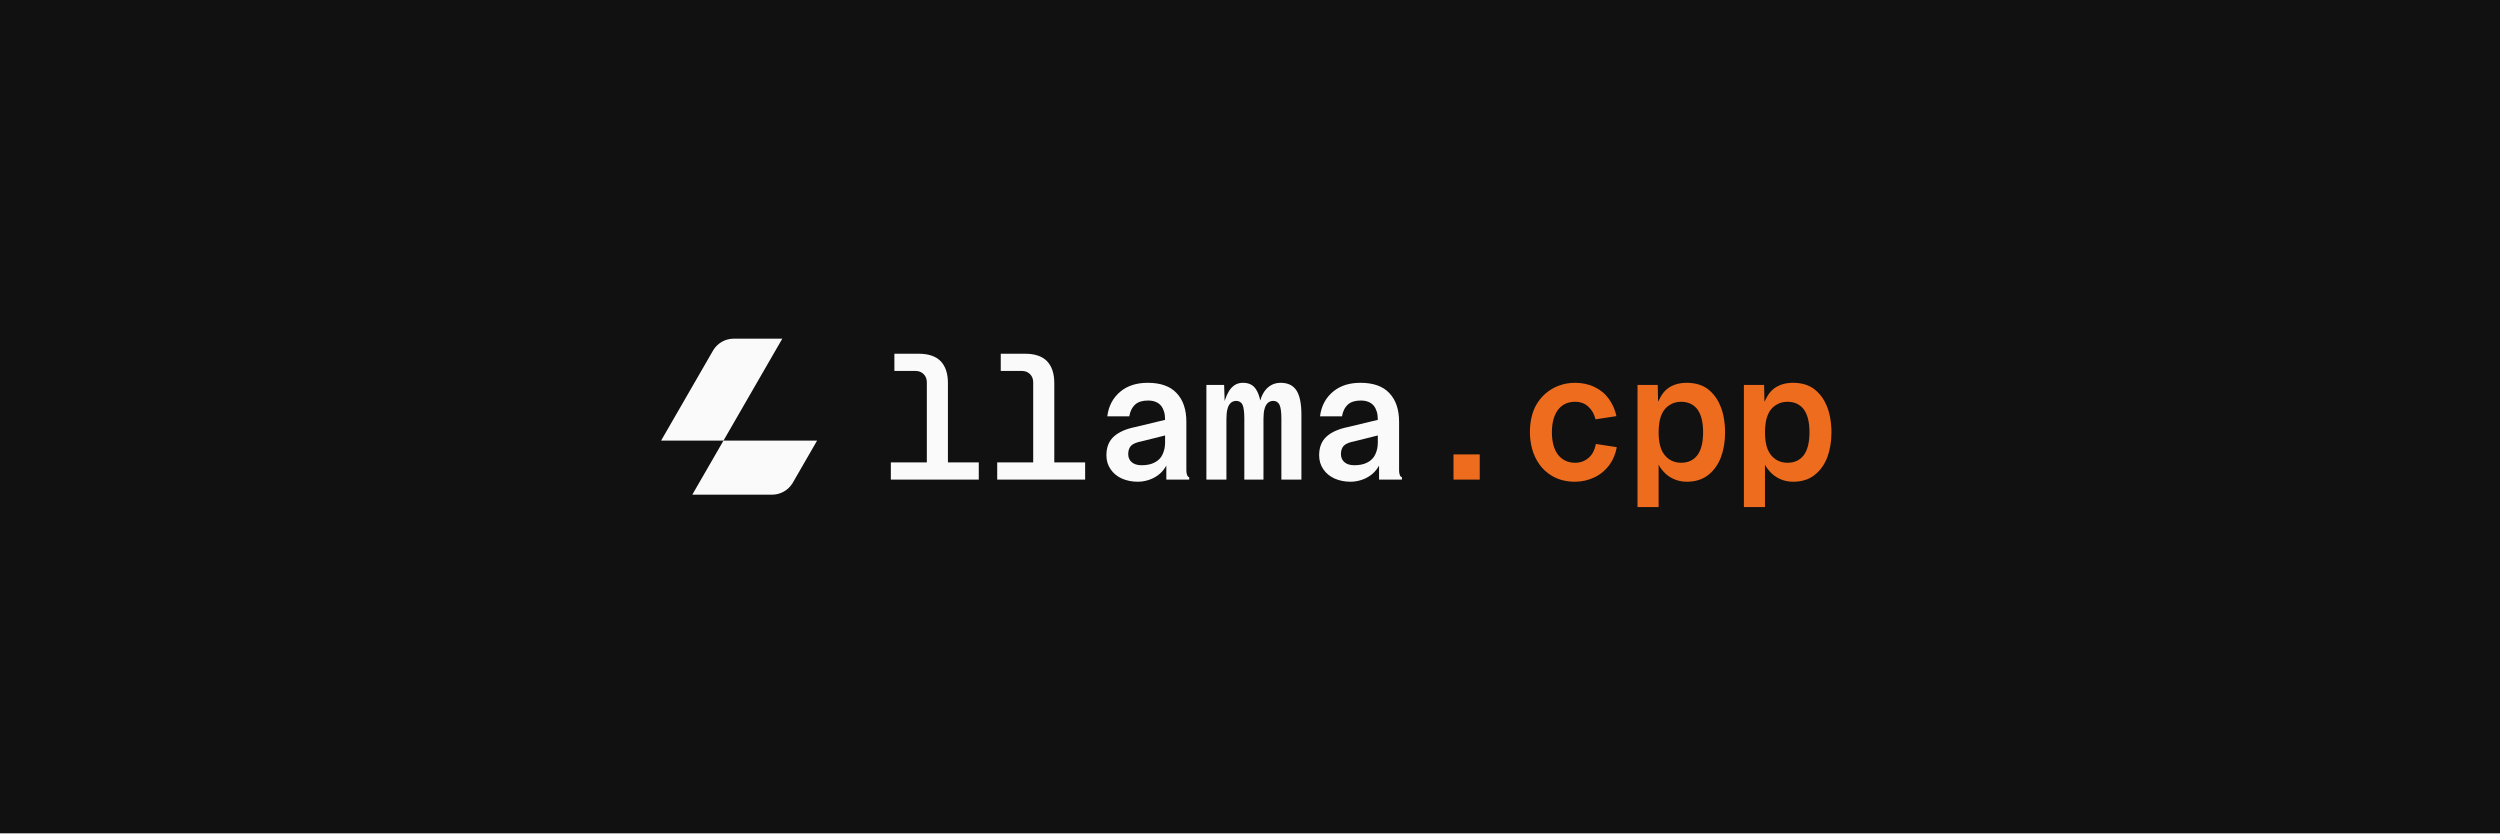
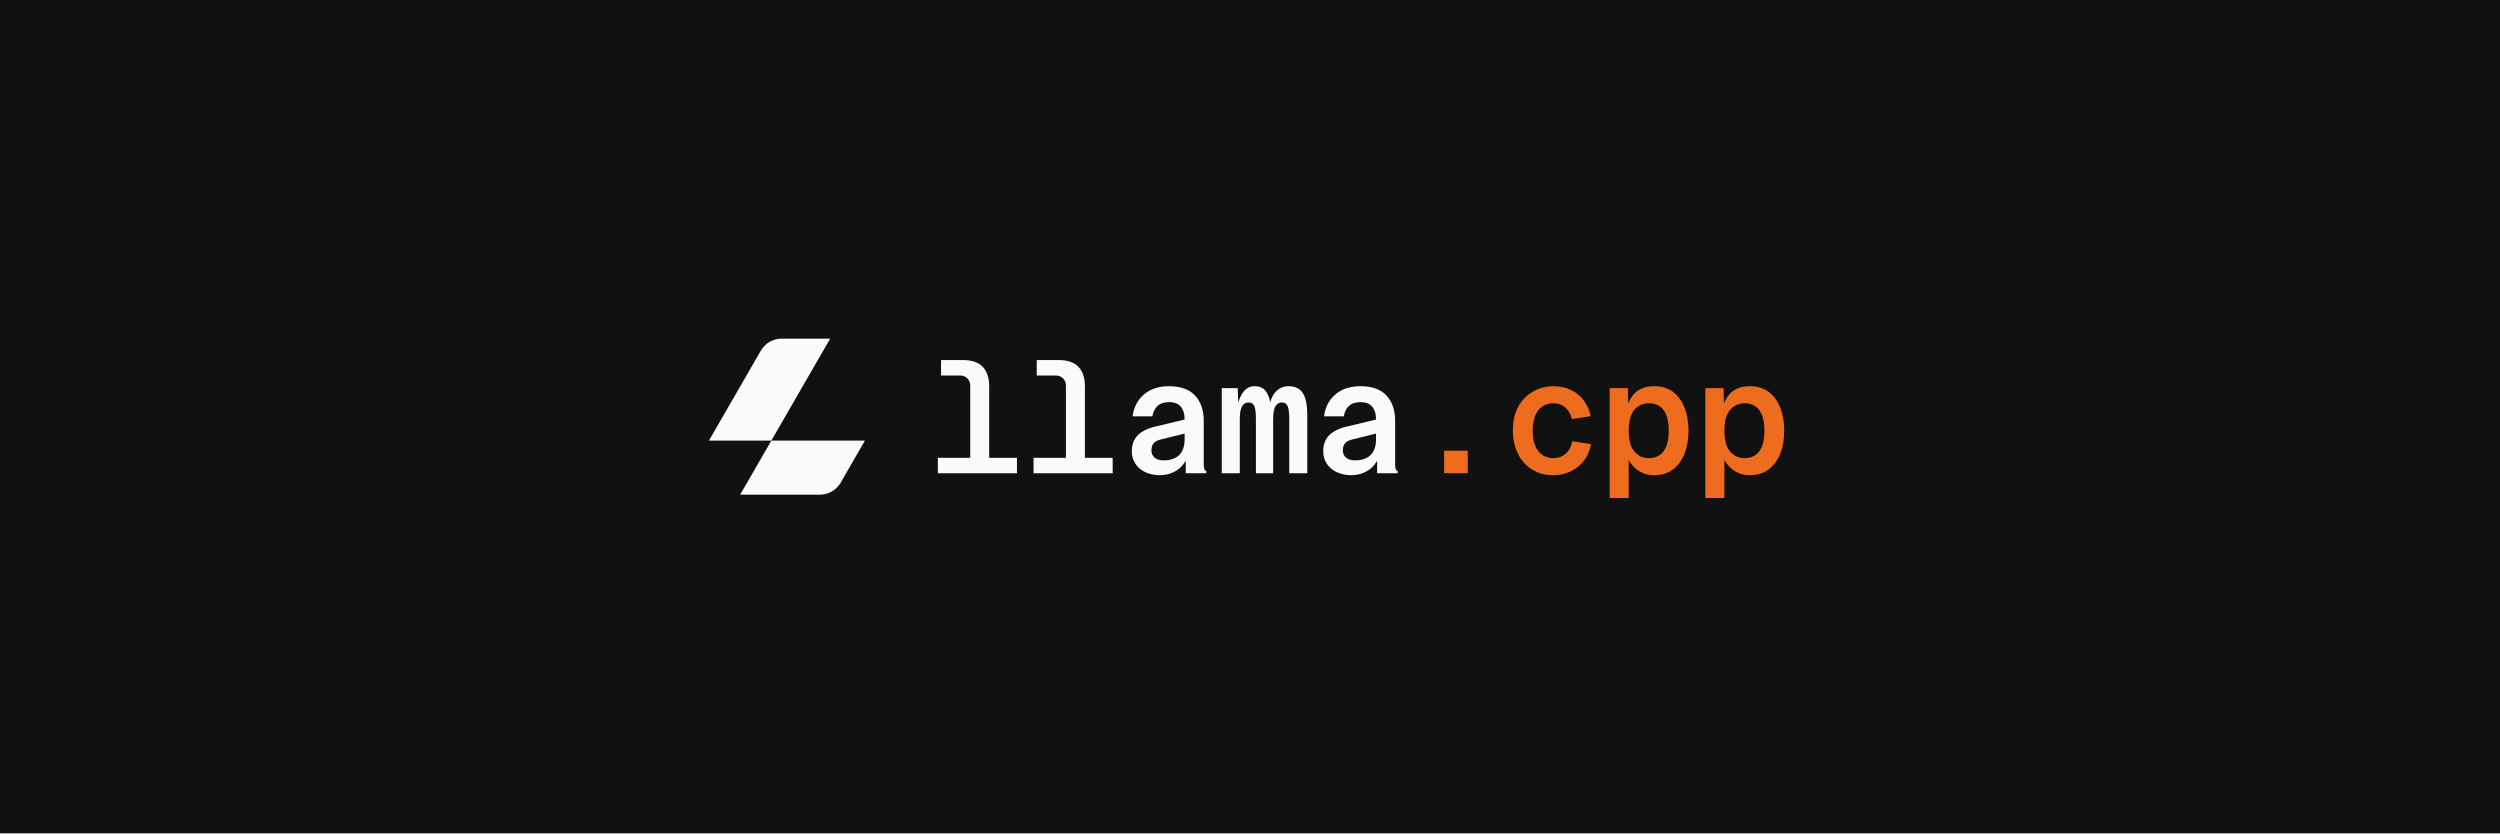
<svg xmlns="http://www.w3.org/2000/svg" width="1500" height="500" viewBox="0 0 1500 500" fill="none">
  <rect width="1500" height="500" fill="#111111" />
-   <g transform="translate(396.660 196.000) scale(0.18)">
+   <g transform="translate(425.370 196.000) scale(0.18)">
    <g transform="translate(0 0)">
      <path transform="translate(0 40) scale(0.866667)" d="M600 392L504.249 558L504.137 557.929C487.252 584.069 458.193 600 426.864 600H120L240 392H600Z" fill="#FAFAFA" />
      <path transform="translate(0 40) scale(0.866667)" d="M240 392H0L199.602 46.025C216.032 17.546 246.411 3.25756e-05 279.29 0H466.154L240 392Z" fill="#FAFAFA" />
-       <path d="M765.818 509.773V452.455H885.773V185.364Q885.773 168.818 875.136 158.182Q864.5 147.545 847.955 147.545H777.636V90.227H858.591Q907.045 90.227 931.273 114.455Q956.091 139.864 956.091 187.727V452.455H1058.909V509.773ZM1120.364 509.773V452.455H1240.318V185.364Q1240.318 168.818 1229.682 158.182Q1219.045 147.545 1202.5 147.545H1132.182V90.227H1213.136Q1261.591 90.227 1285.818 114.455Q1310.636 139.864 1310.636 187.727V452.455H1413.455V509.773ZM1588.955 516.864Q1560 516.864 1535.773 506.227Q1512.136 495.591 1498.25 475.205Q1484.364 454.818 1484.364 428.818Q1484.364 388.636 1509.182 366.182Q1534 343.727 1581.864 334.273L1679.955 310.636Q1679.955 294.091 1676.409 282.864Q1672.864 271.636 1666.364 263.364Q1651.591 246.227 1623.227 246.227Q1596.045 246.227 1581.273 258.636Q1564.727 273.409 1560.591 298.818H1487.318Q1493.818 246.227 1532.818 214.909Q1567.682 187.136 1622.045 187.136Q1686.455 187.136 1718.364 221.409Q1750.864 255.682 1750.864 317.136V480.227Q1750.864 488.5 1753.523 495Q1756.182 501.5 1760.318 501.5V509.773H1684.091V463.091Q1682.318 466.045 1680.545 469Q1670.5 484.955 1655.727 495.591Q1640.955 506.227 1623.523 511.545Q1606.091 516.864 1588.955 516.864ZM1601.955 461.909Q1627.364 461.909 1644.5 453.045Q1663.409 443.591 1671.682 425.568Q1679.955 407.545 1679.955 386.864V362.636L1601.955 382.136Q1576.545 386.864 1566.5 396.909Q1557.045 406.955 1557.045 424.682Q1557.045 441.818 1568.864 451.864Q1580.682 461.909 1601.955 461.909ZM1817.636 509.773V194.227H1876.727L1878.5 248Q1879.091 245.636 1880.273 242.682Q1885 227.909 1892.682 215.205Q1900.364 202.5 1911.886 194.818Q1923.409 187.136 1939.364 187.136Q1968.318 187.136 1981.909 207.227Q1991.955 221.409 1997.273 246.227Q2003.773 222.591 2017.364 207.818Q2036.864 187.136 2065.227 187.136Q2101.273 187.136 2117.818 212.545Q2134.364 237.955 2134.364 293.5V509.773H2067.591V307.091Q2067.591 272.818 2061.091 259.818Q2054.591 247.409 2040.409 247.409Q2030.955 247.409 2023.273 253.318Q2016.182 259.818 2012.932 269.273Q2009.682 278.727 2008.795 288.773Q2007.909 298.818 2007.909 307.682V509.773H1944.091V307.091Q1944.091 274 1938.182 260.409Q1931.682 247.409 1916.909 247.409Q1907.455 247.409 1899.773 253.318Q1892.682 259.818 1889.432 269.273Q1886.182 278.727 1885.295 288.773Q1884.409 298.818 1884.409 307.682V509.773ZM2298.045 516.864Q2269.091 516.864 2244.864 506.227Q2221.227 495.591 2207.341 475.205Q2193.455 454.818 2193.455 428.818Q2193.455 388.636 2218.273 366.182Q2243.091 343.727 2290.955 334.273L2389.045 310.636Q2389.045 294.091 2385.5 282.864Q2381.955 271.636 2375.455 263.364Q2360.682 246.227 2332.318 246.227Q2305.136 246.227 2290.364 258.636Q2273.818 273.409 2269.682 298.818H2196.409Q2202.909 246.227 2241.909 214.909Q2276.773 187.136 2331.136 187.136Q2395.545 187.136 2427.455 221.409Q2459.955 255.682 2459.955 317.136V480.227Q2459.955 488.5 2462.614 495Q2465.273 501.5 2469.409 501.5V509.773H2393.182V463.091Q2391.409 466.045 2389.636 469Q2379.591 484.955 2364.818 495.591Q2350.045 506.227 2332.614 511.545Q2315.182 516.864 2298.045 516.864ZM2311.045 461.909Q2336.455 461.909 2353.591 453.045Q2372.5 443.591 2380.773 425.568Q2389.045 407.545 2389.045 386.864V362.636L2311.045 382.136Q2285.636 386.864 2275.591 396.909Q2266.136 406.955 2266.136 424.682Q2266.136 441.818 2277.955 451.864Q2289.773 461.909 2311.045 461.909Z" fill="#FAFAFA" />
-       <path d="M2641.364 509.773V425.864H2728.818V509.773ZM3046.136 516.864Q3001.227 516.864 2967.545 496.182Q2942.727 480.818 2926.773 457.773Q2910.818 434.727 2903.432 407.545Q2896.045 380.364 2896.045 352Q2896.045 302.364 2914.364 265.727Q2927.364 240.909 2947.75 223.182Q2968.136 205.455 2993.25 196.295Q3018.364 187.136 3046.136 187.136Q3082.773 187.136 3111.727 201.318Q3141.273 215.5 3159.591 241.205Q3177.909 266.909 3184.409 298.227L3114.682 308.864Q3108.773 283.455 3091.045 266.909Q3073.318 250.364 3046.727 250.364Q3010.091 250.364 2989.409 277.545Q2969.318 304.727 2969.318 352Q2969.318 399.273 2989.409 426.455Q3010.682 453.636 3046.727 453.636Q3072.727 453.636 3091.045 437.682Q3109.955 422.318 3115.864 391L3185.591 401.636Q3179.682 434.727 3161.955 459.545Q3141.273 487.909 3110.841 502.386Q3080.409 516.864 3046.136 516.864ZM3254.727 601.364V194.227H3322.091L3323.273 250.364Q3327.409 241.5 3332.136 233.227Q3341.591 216.682 3354.591 206.636Q3380.591 187.136 3418.409 187.136Q3462.136 187.136 3490.5 209Q3511.773 226.136 3524.182 249.773Q3536.591 273.409 3541.614 299.705Q3546.636 326 3546.636 352Q3546.636 397.5 3533.045 434.727Q3518.864 471.955 3490.5 494.409Q3462.136 516.864 3418.409 516.864Q3395.364 516.864 3374.977 507.705Q3354.591 498.545 3339.818 481.409Q3330.955 471.955 3325.045 460.136V601.364ZM3400.091 453.636Q3434.955 453.636 3454.455 428.227Q3473.364 402.227 3473.364 352Q3473.364 301.773 3454.455 275.773Q3434.955 250.364 3400.091 250.364Q3377.636 250.364 3361.091 261.591Q3346.318 271.045 3338.341 286.114Q3330.364 301.182 3327.705 318.614Q3325.045 336.045 3325.045 352Q3325.045 386.273 3333.909 408.727Q3342.773 430 3359.909 441.818Q3377.045 453.636 3400.091 453.636ZM3609.273 601.364V194.227H3676.636L3677.818 250.364Q3681.955 241.5 3686.682 233.227Q3696.136 216.682 3709.136 206.636Q3735.136 187.136 3772.955 187.136Q3816.682 187.136 3845.045 209Q3866.318 226.136 3878.727 249.773Q3891.136 273.409 3896.159 299.705Q3901.182 326 3901.182 352Q3901.182 397.5 3887.591 434.727Q3873.409 471.955 3845.045 494.409Q3816.682 516.864 3772.955 516.864Q3749.909 516.864 3729.523 507.705Q3709.136 498.545 3694.364 481.409Q3685.5 471.955 3679.591 460.136V601.364ZM3754.636 453.636Q3789.5 453.636 3809 428.227Q3827.909 402.227 3827.909 352Q3827.909 301.773 3809 275.773Q3789.5 250.364 3754.636 250.364Q3732.182 250.364 3715.636 261.591Q3700.864 271.045 3692.886 286.114Q3684.909 301.182 3682.25 318.614Q3679.591 336.045 3679.591 352Q3679.591 386.273 3688.455 408.727Q3697.318 430 3714.455 441.818Q3731.591 453.636 3754.636 453.636Z" fill="#EE6C1E" />
+       <path d="M762.986 488.753V437.178H870.92V196.851Q870.92 181.963 861.35 172.393Q851.779 162.822 836.892 162.822H773.62V111.247H846.462Q890.061 111.247 911.861 133.047Q934.192 155.91 934.192 198.978V437.178H1026.708V488.753ZM1082.004 488.753V437.178H1189.939V196.851Q1189.939 181.963 1180.368 172.393Q1170.798 162.822 1155.91 162.822H1092.638V111.247H1165.481Q1209.08 111.247 1230.879 133.047Q1253.211 155.91 1253.211 198.978V437.178H1345.726V488.753ZM1503.64 495.133Q1477.587 495.133 1455.787 485.562Q1434.519 475.992 1422.025 457.648Q1409.53 439.305 1409.53 415.91Q1409.53 379.755 1431.861 359.55Q1454.192 339.346 1497.26 330.838L1585.521 309.571Q1585.521 294.683 1582.331 284.581Q1579.141 274.479 1573.292 267.035Q1560 251.616 1534.479 251.616Q1510.02 251.616 1496.728 262.781Q1481.84 276.074 1478.119 298.937H1412.188Q1418.037 251.616 1453.129 223.436Q1484.499 198.446 1533.415 198.446Q1591.37 198.446 1620.082 229.284Q1649.325 260.123 1649.325 315.419V462.168Q1649.325 469.611 1651.718 475.46Q1654.11 481.309 1657.832 481.309V488.753H1589.243V446.748Q1587.648 449.407 1586.053 452.065Q1577.014 466.421 1563.722 475.992Q1550.429 485.562 1534.744 490.348Q1519.059 495.133 1503.64 495.133ZM1515.337 445.685Q1538.2 445.685 1553.62 437.71Q1570.634 429.202 1578.078 412.986Q1585.521 396.769 1585.521 378.16V356.36L1515.337 373.906Q1492.474 378.16 1483.436 387.198Q1474.928 396.237 1474.928 412.188Q1474.928 427.607 1485.562 436.646Q1496.196 445.685 1515.337 445.685ZM1709.407 488.753V204.826H1762.577L1764.172 253.211Q1764.703 251.084 1765.767 248.425Q1770.02 235.133 1776.933 223.701Q1783.845 212.27 1794.213 205.358Q1804.581 198.446 1818.937 198.446Q1844.99 198.446 1857.219 216.524Q1866.258 229.284 1871.043 251.616Q1876.892 230.348 1889.121 217.055Q1906.667 198.446 1932.188 198.446Q1964.622 198.446 1979.509 221.309Q1994.397 244.172 1994.397 294.151V488.753H1934.315V306.38Q1934.315 275.542 1928.466 263.845Q1922.618 252.679 1909.857 252.679Q1901.35 252.679 1894.438 257.996Q1888.057 263.845 1885.133 272.352Q1882.209 280.859 1881.411 289.898Q1880.613 298.937 1880.613 306.912V488.753H1823.19V306.38Q1823.19 276.605 1817.873 264.376Q1812.025 252.679 1798.732 252.679Q1790.225 252.679 1783.313 257.996Q1776.933 263.845 1774.008 272.352Q1771.084 280.859 1770.286 289.898Q1769.489 298.937 1769.489 306.912V488.753ZM2141.677 495.133Q2115.624 495.133 2093.824 485.562Q2072.556 475.992 2060.061 457.648Q2047.566 439.305 2047.566 415.91Q2047.566 379.755 2069.898 359.55Q2092.229 339.346 2135.297 330.838L2223.558 309.571Q2223.558 294.683 2220.368 284.581Q2217.178 274.479 2211.329 267.035Q2198.037 251.616 2172.515 251.616Q2148.057 251.616 2134.765 262.781Q2119.877 276.074 2116.155 298.937H2050.225Q2056.074 251.616 2091.166 223.436Q2122.536 198.446 2171.452 198.446Q2229.407 198.446 2258.119 229.284Q2287.362 260.123 2287.362 315.419V462.168Q2287.362 469.611 2289.755 475.46Q2292.147 481.309 2295.869 481.309V488.753H2227.28V446.748Q2225.685 449.407 2224.09 452.065Q2215.051 466.421 2201.759 475.992Q2188.466 485.562 2172.781 490.348Q2157.096 495.133 2141.677 495.133ZM2153.374 445.685Q2176.237 445.685 2191.656 437.71Q2208.671 429.202 2216.115 412.986Q2223.558 396.769 2223.558 378.16V356.36L2153.374 373.906Q2130.511 378.16 2121.472 387.198Q2112.965 396.237 2112.965 412.188Q2112.965 427.607 2123.599 436.646Q2134.233 445.685 2153.374 445.685Z" fill="#FAFAFA" />
+       <path d="M2450.593 488.753V413.252H2529.284V488.753ZM2814.806 495.133Q2774.397 495.133 2744.09 476.524Q2721.759 462.699 2707.403 441.963Q2693.047 421.227 2686.401 396.769Q2679.755 372.311 2679.755 346.789Q2679.755 302.127 2696.237 269.162Q2707.935 246.83 2726.278 230.879Q2744.622 214.928 2767.219 206.687Q2789.816 198.446 2814.806 198.446Q2847.771 198.446 2873.824 211.207Q2900.409 223.967 2916.892 247.096Q2933.374 270.225 2939.223 298.405L2876.483 307.975Q2871.166 285.112 2855.215 270.225Q2839.264 255.337 2815.337 255.337Q2782.372 255.337 2763.763 279.796Q2745.685 304.254 2745.685 346.789Q2745.685 389.325 2763.763 413.783Q2782.904 438.241 2815.337 438.241Q2838.732 438.241 2855.215 423.885Q2872.229 410.061 2877.546 381.881L2940.286 391.452Q2934.969 421.227 2919.018 443.558Q2900.409 469.08 2873.027 482.106Q2845.644 495.133 2814.806 495.133ZM3002.495 571.166V204.826H3063.108L3064.172 255.337Q3067.894 247.362 3072.147 239.918Q3080.654 225.031 3092.352 215.992Q3115.746 198.446 3149.775 198.446Q3189.121 198.446 3214.642 218.119Q3233.783 233.538 3244.949 254.806Q3256.115 276.074 3260.634 299.734Q3265.153 323.395 3265.153 346.789Q3265.153 387.73 3252.924 421.227Q3240.164 454.724 3214.642 474.928Q3189.121 495.133 3149.775 495.133Q3129.039 495.133 3110.695 486.892Q3092.352 478.65 3079.059 463.231Q3071.084 454.724 3065.767 444.09V571.166ZM3133.292 438.241Q3164.663 438.241 3182.209 415.378Q3199.223 391.984 3199.223 346.789Q3199.223 301.595 3182.209 278.2Q3164.663 255.337 3133.292 255.337Q3113.088 255.337 3098.2 265.44Q3084.908 273.947 3077.73 287.505Q3070.552 301.063 3068.16 316.748Q3065.767 332.434 3065.767 346.789Q3065.767 377.628 3073.742 397.832Q3081.718 416.973 3097.137 427.607Q3112.556 438.241 3133.292 438.241ZM3321.513 571.166V204.826H3382.127L3383.19 255.337Q3386.912 247.362 3391.166 239.918Q3399.673 225.031 3411.37 215.992Q3434.765 198.446 3468.793 198.446Q3508.139 198.446 3533.661 218.119Q3552.802 233.538 3563.967 254.806Q3575.133 276.074 3579.652 299.734Q3584.172 323.395 3584.172 346.789Q3584.172 387.73 3571.943 421.227Q3559.182 454.724 3533.661 474.928Q3508.139 495.133 3468.793 495.133Q3448.057 495.133 3429.714 486.892Q3411.37 478.65 3398.078 463.231Q3390.102 454.724 3384.785 444.09V571.166ZM3452.311 438.241Q3483.681 438.241 3501.227 415.378Q3518.241 391.984 3518.241 346.789Q3518.241 301.595 3501.227 278.2Q3483.681 255.337 3452.311 255.337Q3432.106 255.337 3417.219 265.44Q3403.926 273.947 3396.748 287.505Q3389.571 301.063 3387.178 316.748Q3384.785 332.434 3384.785 346.789Q3384.785 377.628 3392.761 397.832Q3400.736 416.973 3416.155 427.607Q3431.575 438.241 3452.311 438.241Z" fill="#EE6C1E" />
    </g>
  </g>
</svg>
